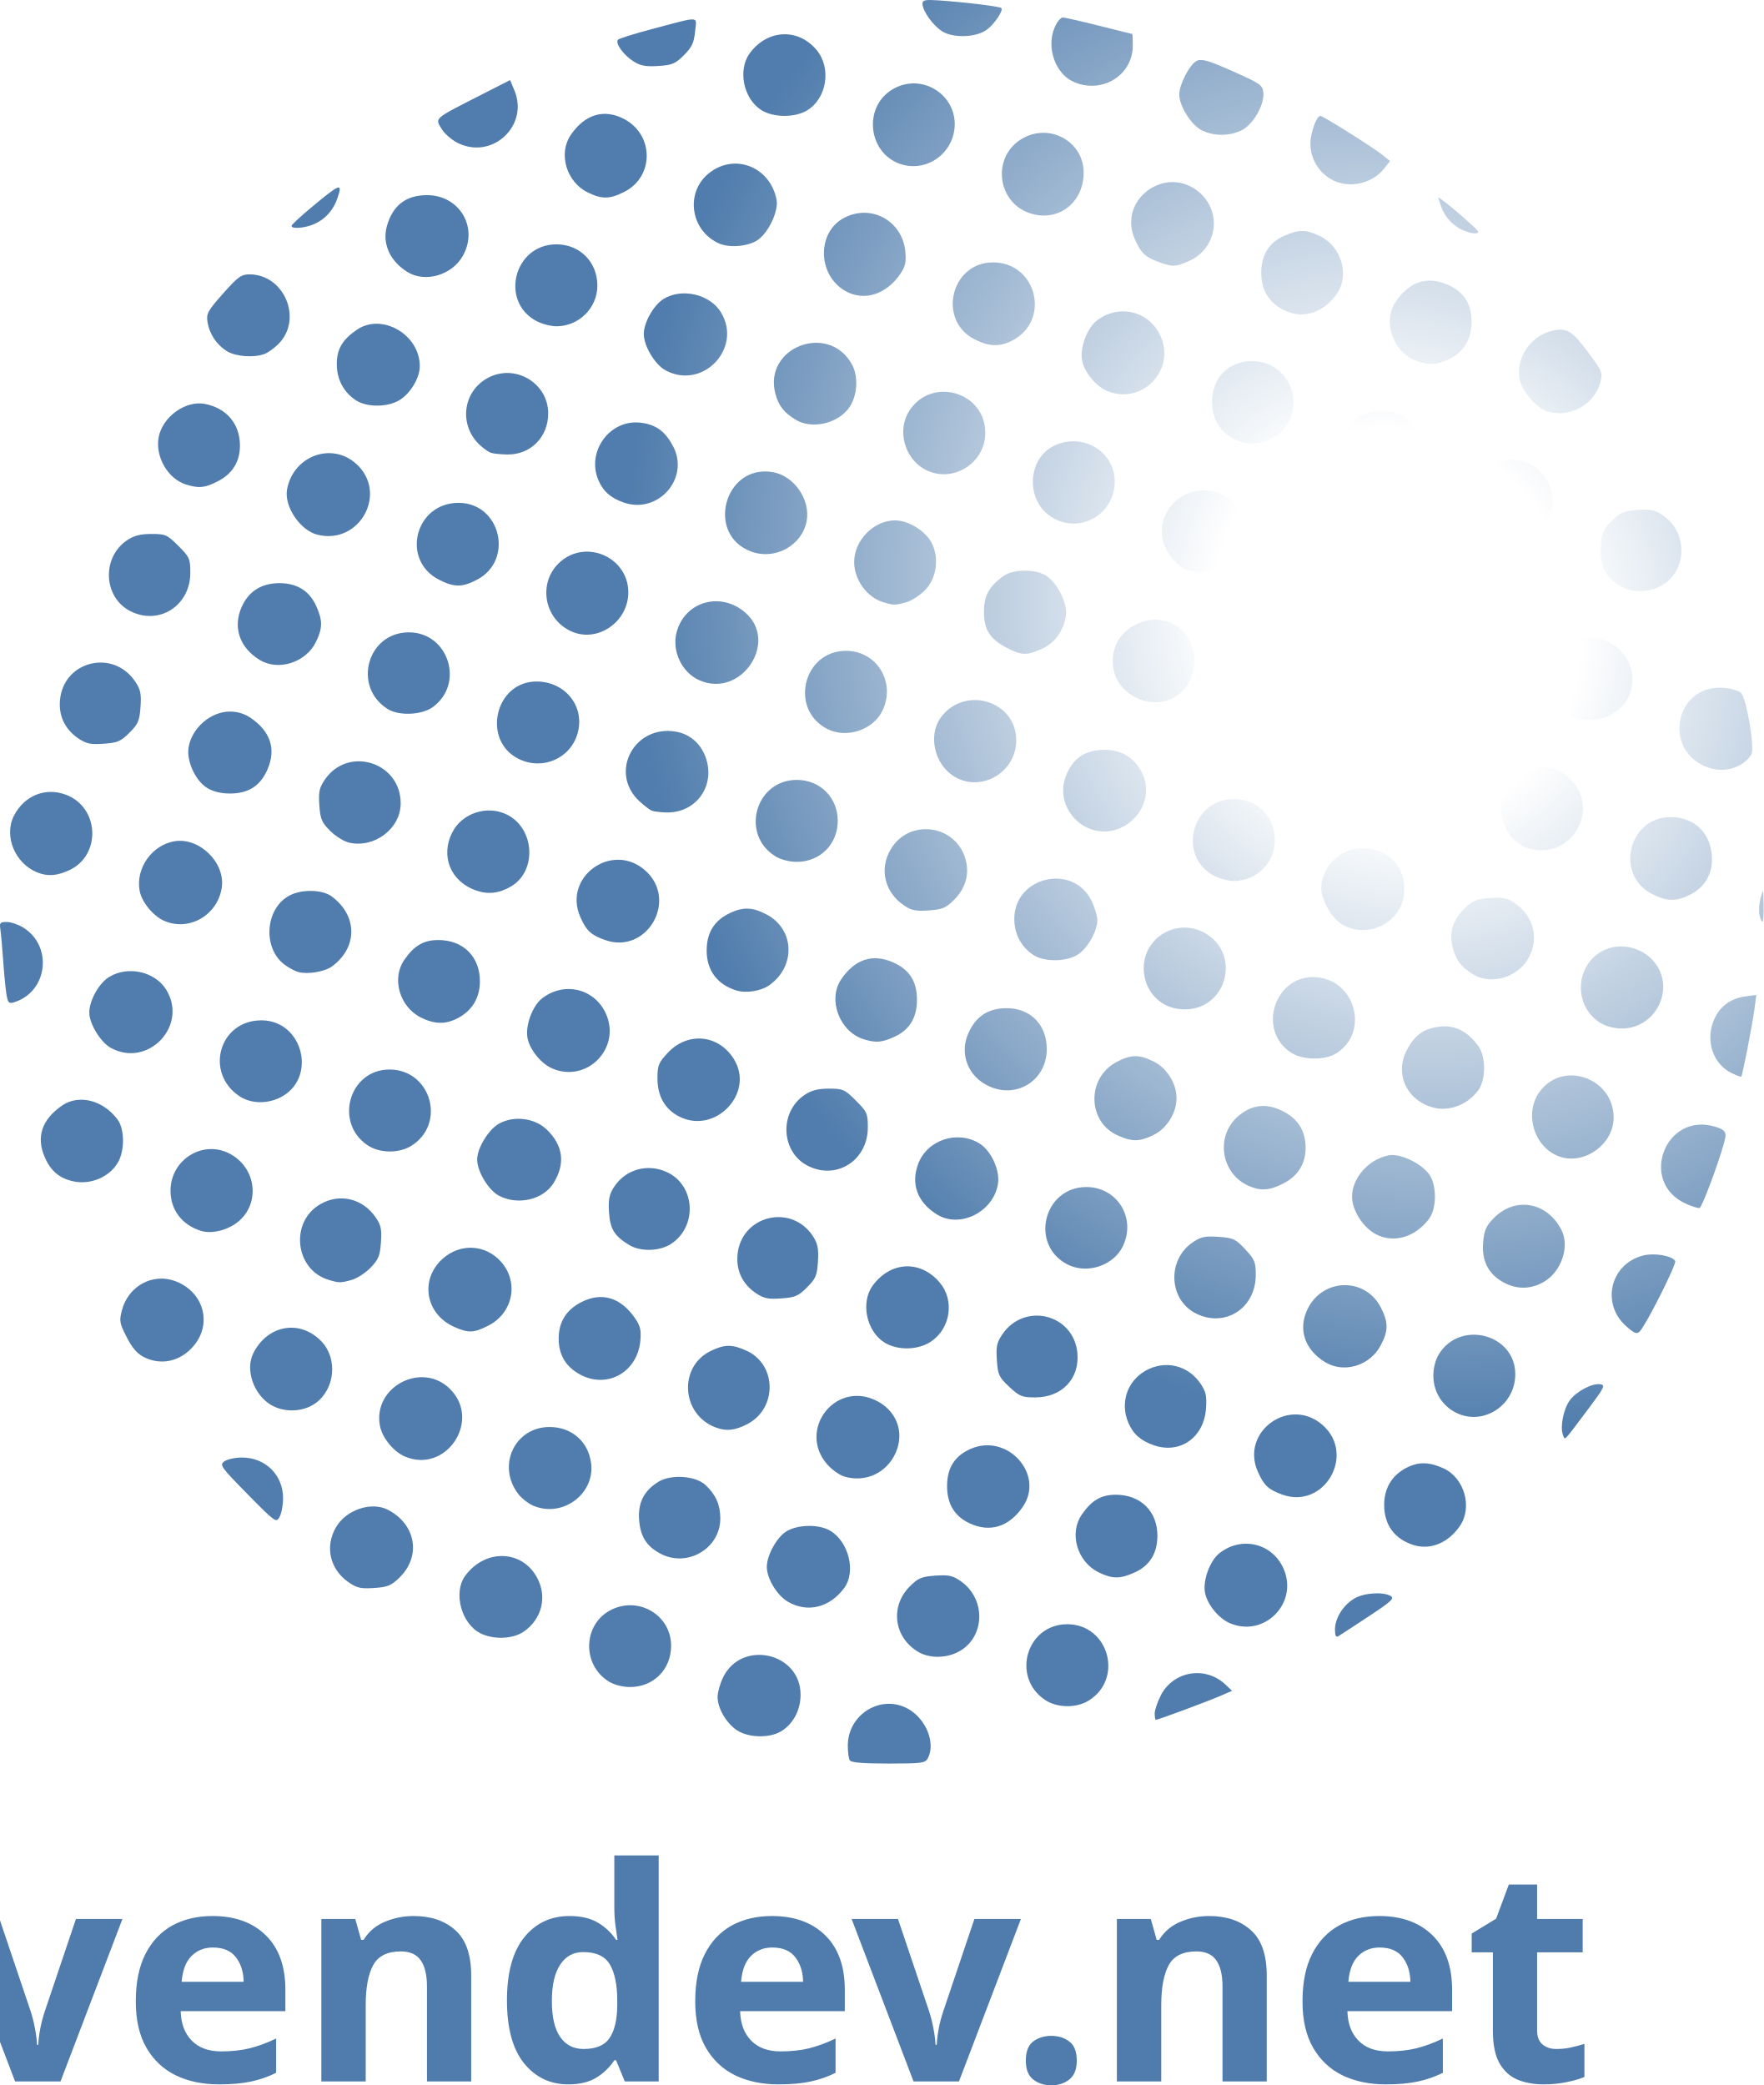
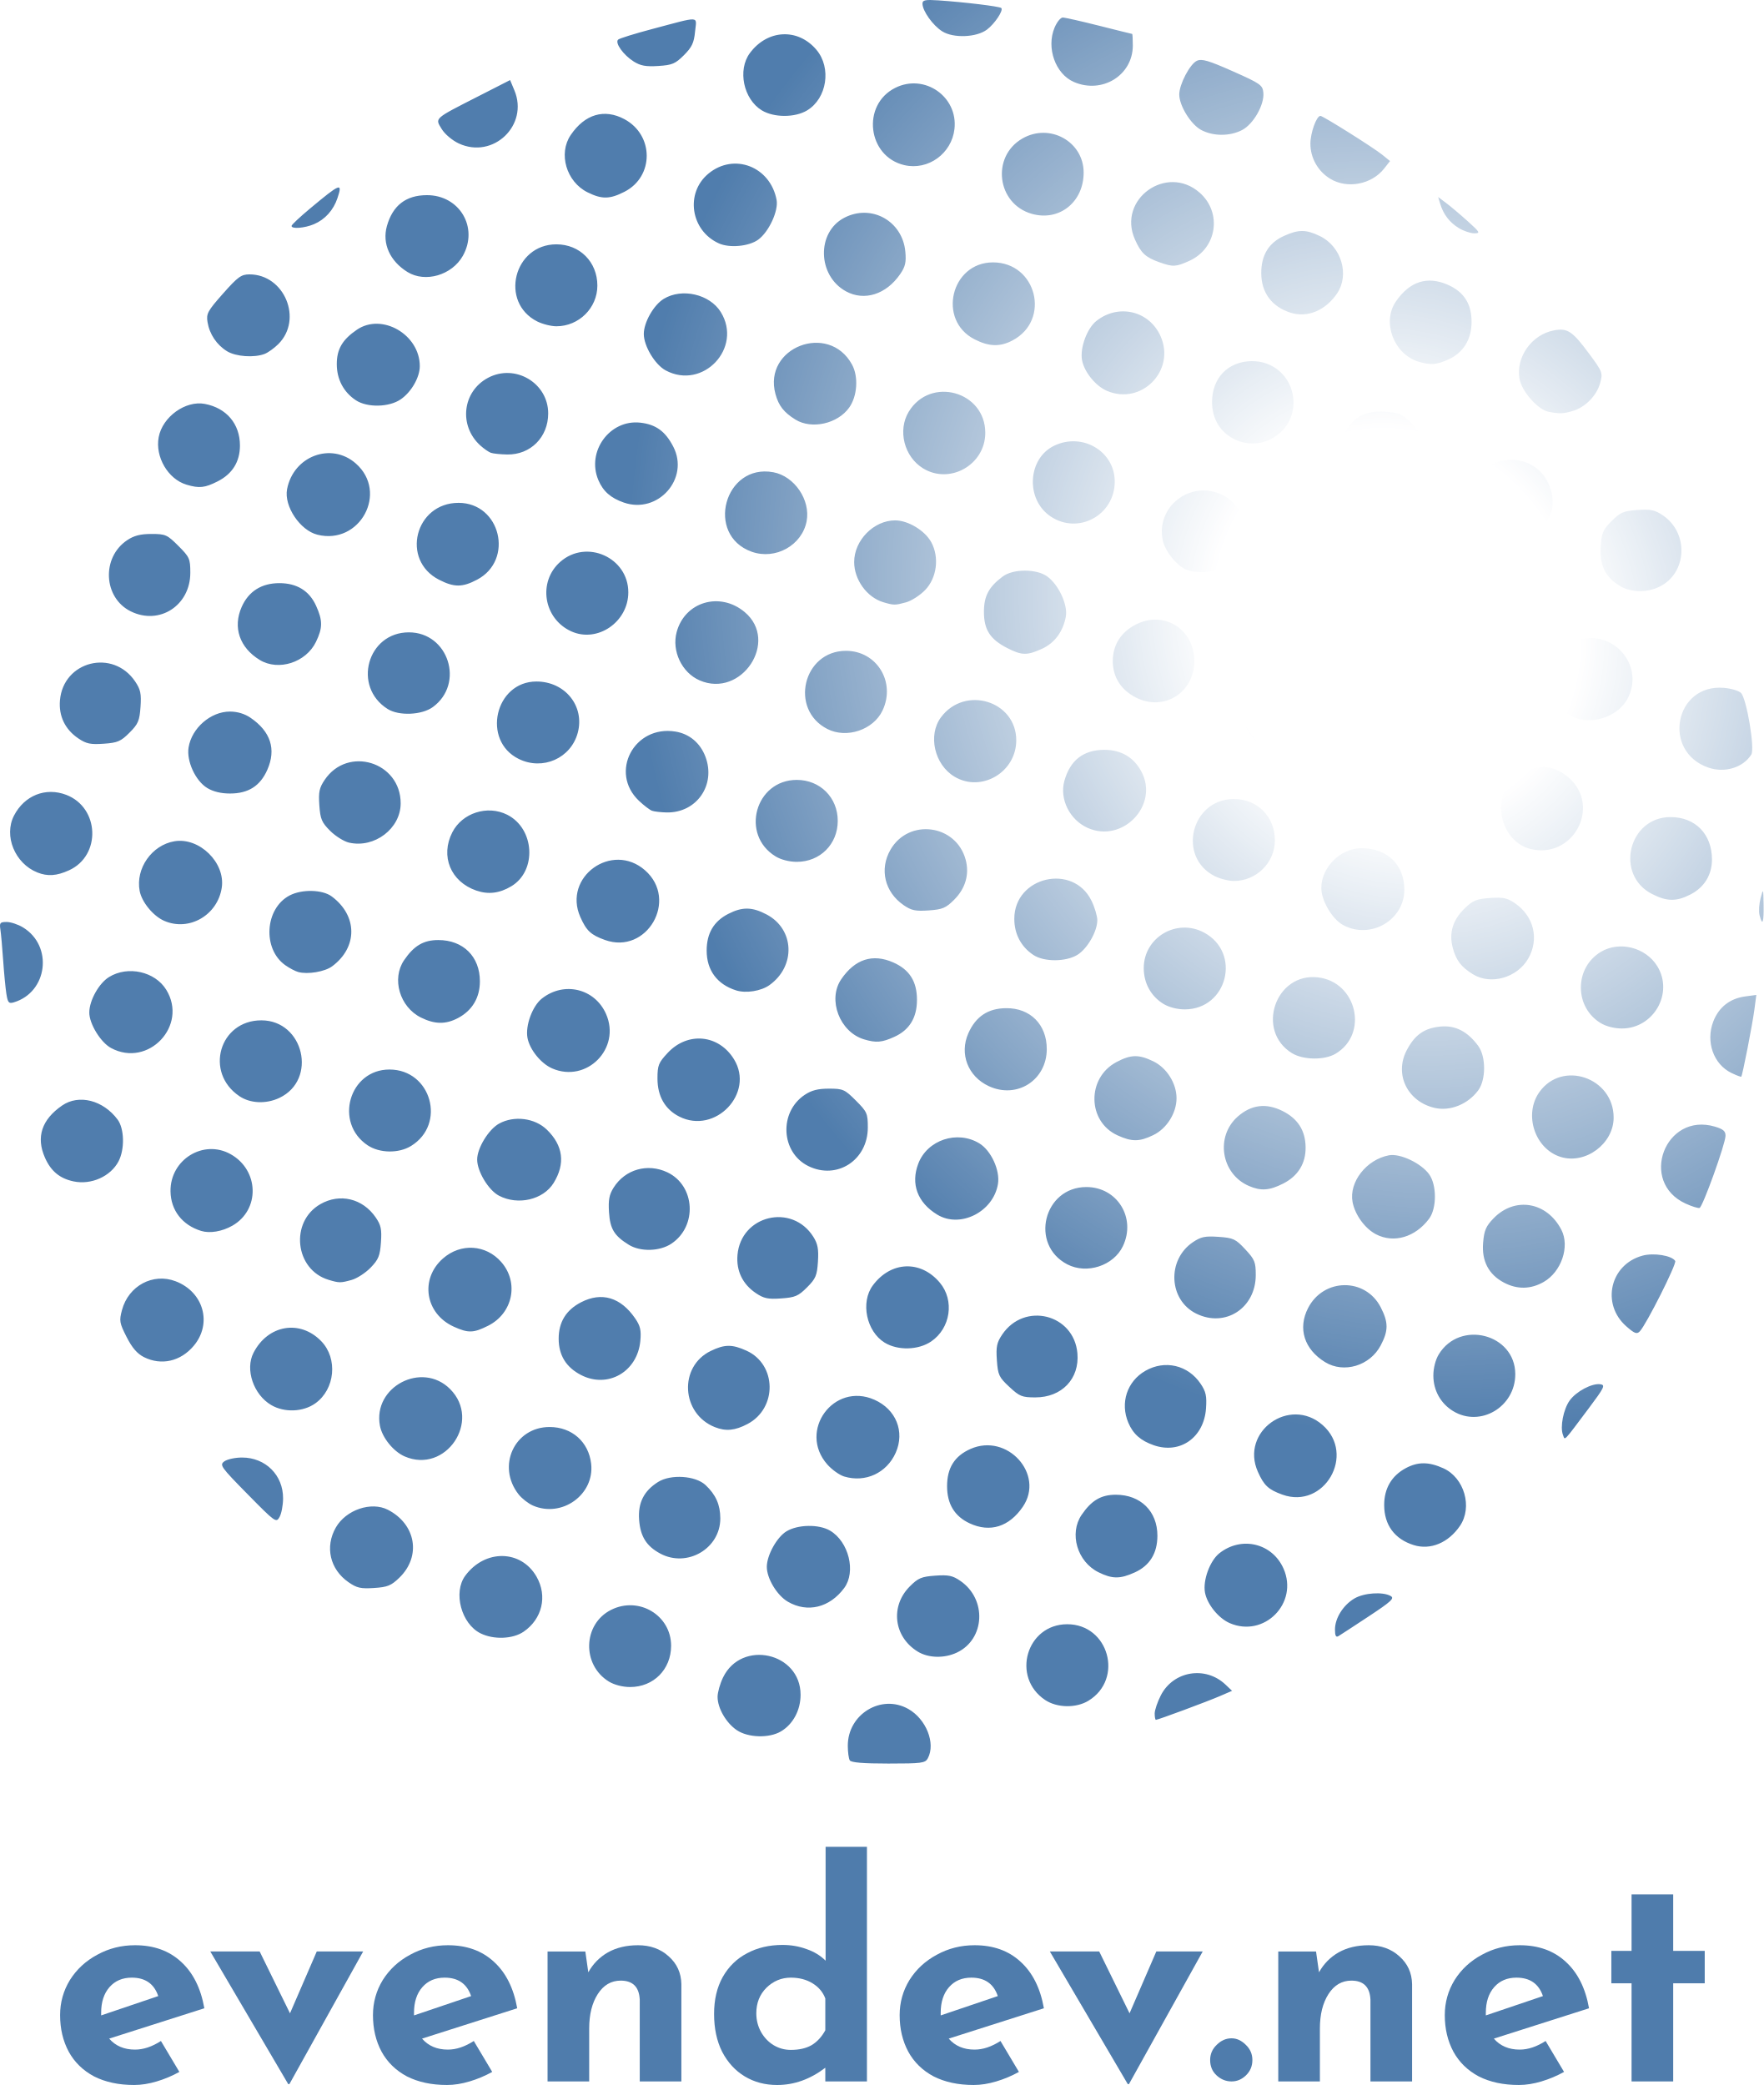
<svg xmlns="http://www.w3.org/2000/svg" xmlns:xlink="http://www.w3.org/1999/xlink" version="1.1" id="svg250" width="205.583" height="243.054" viewBox="0 0 205.583 243.054">
  <defs id="defs254">
    <linearGradient id="linearGradient1089">
      <stop style="stop-color:#000000;stop-opacity:1;" offset="0.239" id="stop1085" />
      <stop style="stop-color:#ffffff;stop-opacity:0.993;" offset="1" id="stop1087" />
    </linearGradient>
    <mask maskUnits="userSpaceOnUse" id="mask4132">
      <circle style="display:inline;fill:url(#radialGradient4136);fill-opacity:1;stroke-width:8.836;stroke-linecap:round;stroke-linejoin:round;stroke-miterlimit:6.6;stroke-opacity:0.465" id="circle4134" cx="103.291" cy="103.291" r="103.291" />
    </mask>
    <radialGradient xlink:href="#linearGradient1089" id="radialGradient4136" gradientUnits="userSpaceOnUse" gradientTransform="matrix(0.7703118,-0.3615649,0.3983565,0.848696,8.309986,70.12978)" cx="163.292" cy="73.291" fx="163.292" fy="73.291" r="103.291" />
  </defs>
  <g id="g256" transform="translate(-0.5,-0.5)">
    <path style="fill:#4f7cac;stroke-width:0.318;fill-opacity:1" d="m 99.556,205.709 c -0.127,-0.206 -0.231,-0.976 -0.231,-1.711 0,-3.676 3.904,-6.051 7.043,-4.286 2.093,1.177 3.219,4.012 2.287,5.755 -0.301,0.562 -0.704,0.616 -4.599,0.616 -2.925,0 -4.342,-0.118 -4.5,-0.374 z m -13.182,-3.528 c -1.242,-0.848 -2.229,-2.564 -2.229,-3.876 0,-0.517 0.287,-1.532 0.637,-2.256 2.155,-4.453 9.039,-2.92 9.039,2.012 0,1.805 -0.881,3.444 -2.299,4.279 -1.378,0.811 -3.837,0.735 -5.148,-0.159 z m 48.723,-1.923 c 0,-0.401 0.322,-1.358 0.717,-2.127 1.46,-2.847 5.199,-3.47 7.536,-1.255 l 0.768,0.728 -1.405,0.608 c -1.481,0.641 -7.227,2.774 -7.472,2.774 -0.079,0 -0.143,-0.328 -0.143,-0.729 z m -12.771,-1.587 c -3.978,-2.658 -2.175,-8.83 2.58,-8.83 4.842,0 6.613,6.392 2.471,8.918 -1.444,0.88 -3.66,0.842 -5.051,-0.088 z m -50.843,-2.142 c -3.186,-1.943 -3.045,-6.708 0.248,-8.363 3.235,-1.626 7.001,0.628 6.998,4.187 -0.002,2.752 -2.044,4.808 -4.776,4.808 -0.869,0 -1.841,-0.249 -2.471,-0.633 z m 36.005,-3.492 c -2.812,-1.715 -3.249,-5.291 -0.931,-7.61 0.972,-0.973 1.364,-1.137 2.967,-1.25 1.546,-0.108 2.024,-0.008 2.929,0.616 3.104,2.137 2.877,6.791 -0.408,8.35 -1.462,0.694 -3.318,0.651 -4.558,-0.106 z m -50.967,-2.131 c -2.252,-1.11 -3.226,-4.779 -1.785,-6.724 2.299,-3.104 6.495,-3.046 8.306,0.114 1.293,2.257 0.664,4.934 -1.507,6.417 -1.263,0.862 -3.483,0.948 -5.014,0.193 z m 99.593,-0.455 c 0,-1.315 0.958,-2.843 2.266,-3.613 1.116,-0.657 3.297,-0.808 4.219,-0.292 0.483,0.27 0.098,0.629 -2.561,2.384 -1.721,1.136 -3.308,2.172 -3.527,2.302 -0.284,0.168 -0.398,-0.054 -0.398,-0.781 z m -12.276,-0.743 c -1.309,-0.57 -2.62,-2.191 -2.876,-3.557 -0.267,-1.424 0.574,-3.718 1.684,-4.591 2.579,-2.029 6.16,-1.168 7.471,1.796 1.778,4.02 -2.26,8.104 -6.28,6.352 z M 92.343,187.218 c -1.273,-0.738 -2.471,-2.731 -2.458,-4.09 0.012,-1.343 1.174,-3.436 2.283,-4.112 1.334,-0.813 3.782,-0.855 5.087,-0.087 2.183,1.285 3.051,4.801 1.651,6.69 -1.698,2.293 -4.281,2.923 -6.563,1.6 z m -51.222,-2.277 c -2.162,-1.501 -2.767,-4.121 -1.473,-6.378 1.181,-2.06 4.125,-3.062 6.066,-2.065 3.279,1.685 3.913,5.423 1.342,7.915 -0.957,0.928 -1.38,1.1 -2.952,1.204 -1.556,0.103 -2.009,1.1e-4 -2.983,-0.677 z m 87.424,-1.161 c -2.476,-1.226 -3.443,-4.515 -1.966,-6.686 1.149,-1.688 2.27,-2.349 3.986,-2.349 2.892,0 4.852,1.931 4.85,4.779 -0.002,2.04 -0.89,3.483 -2.633,4.274 -1.723,0.783 -2.629,0.779 -4.237,-0.018 z M 77.463,181.603 c -1.611,-0.864 -2.32,-1.998 -2.464,-3.936 -0.146,-1.977 0.553,-3.369 2.217,-4.413 1.472,-0.924 4.349,-0.737 5.522,0.359 1.203,1.124 1.726,2.305 1.726,3.899 0,3.51 -3.87,5.771 -7.001,4.092 z m 87.829,-0.987 c -2.227,-0.698 -3.44,-2.343 -3.443,-4.667 -0.003,-1.941 0.873,-3.429 2.541,-4.315 1.405,-0.747 2.673,-0.738 4.365,0.03 2.435,1.106 3.418,4.522 1.929,6.709 -1.348,1.98 -3.445,2.853 -5.392,2.242 z m -51.764,-2.536 c -1.756,-0.819 -2.631,-2.259 -2.631,-4.329 0,-2.134 0.874,-3.523 2.734,-4.346 4.281,-1.894 8.673,2.958 6.1,6.738 -1.596,2.346 -3.83,3.044 -6.203,1.936 z m -84.166,-3.397 c -3.137,-3.188 -3.29,-3.405 -2.712,-3.828 0.337,-0.247 1.266,-0.448 2.065,-0.447 2.744,0.002 4.802,2.058 4.783,4.777 -0.006,0.788 -0.19,1.758 -0.411,2.155 -0.39,0.702 -0.493,0.629 -3.725,-2.657 z m 33.26,1.323 c -0.54,-0.235 -1.292,-0.822 -1.671,-1.303 -2.585,-3.287 -0.484,-7.853 3.614,-7.853 2.598,0 4.556,1.732 4.844,4.286 0.405,3.598 -3.415,6.339 -6.787,4.871 z m 87.359,-1.273 c -1.633,-0.588 -2.148,-1.069 -2.86,-2.675 -2.068,-4.665 3.698,-8.822 7.547,-5.442 3.915,3.439 0.198,9.876 -4.688,8.117 z m -51.076,-2.112 c -0.551,-0.167 -1.44,-0.803 -1.975,-1.412 -3.429,-3.907 0.749,-9.638 5.495,-7.538 2.523,1.116 3.573,3.721 2.488,6.174 -1.048,2.37 -3.544,3.523 -6.008,2.775 z m -51.239,-2.344 c -1.315,-0.573 -2.62,-2.193 -2.879,-3.574 -0.852,-4.543 4.903,-7.556 8.178,-4.28 3.699,3.7 -0.511,9.94 -5.299,7.854 z m 87.33,-1.3 c -1.528,-0.529 -2.414,-1.312 -2.969,-2.621 -0.979,-2.314 -0.154,-4.829 1.988,-6.057 2.273,-1.303 4.969,-0.672 6.437,1.508 0.619,0.919 0.729,1.425 0.628,2.881 -0.237,3.387 -3.021,5.35 -6.084,4.289 z m 47.692,-1.213 c -0.351,-0.906 0.051,-2.975 0.775,-3.992 0.761,-1.069 2.617,-2.053 3.595,-1.906 0.594,0.089 0.447,0.393 -1.365,2.807 -3.049,4.063 -2.748,3.753 -3.004,3.091 z m -98.862,-0.9 c -3.932,-1.568 -4.228,-7.064 -0.478,-8.88 1.622,-0.786 2.494,-0.792 4.17,-0.031 3.533,1.605 3.608,6.701 0.125,8.543 -1.463,0.774 -2.538,0.877 -3.817,0.367 z m 86.058,-1.87 c -1.451,-0.885 -2.303,-2.418 -2.303,-4.143 0,-0.87 0.249,-1.842 0.633,-2.471 2.47,-4.053 8.914,-2.382 8.917,2.312 0.002,3.815 -4.075,6.236 -7.246,4.302 z M 32.112,164.289 c -2.065,-1.215 -3.06,-4.148 -2.064,-6.086 1.68,-3.271 5.421,-3.914 7.899,-1.357 1.958,2.021 1.616,5.603 -0.693,7.248 -1.424,1.014 -3.609,1.097 -5.141,0.195 z m 86.039,-2.119 c -1.205,-1.125 -1.329,-1.389 -1.449,-3.106 -0.11,-1.577 -0.012,-2.054 0.62,-2.991 2.587,-3.84 8.375,-2.394 8.768,2.191 0.254,2.968 -1.815,5.135 -4.904,5.135 -1.553,0 -1.843,-0.118 -3.034,-1.229 z m -49.921,-1.381 c -1.742,-0.898 -2.608,-2.305 -2.608,-4.239 0,-1.933 0.866,-3.34 2.608,-4.24 2.403,-1.242 4.622,-0.581 6.31,1.881 0.601,0.876 0.717,1.382 0.602,2.622 -0.335,3.6 -3.788,5.586 -6.912,3.976 z m 86.742,-1.496 c -2.443,-1.49 -3.216,-3.936 -1.994,-6.31 1.812,-3.52 6.684,-3.568 8.471,-0.084 0.904,1.763 0.902,2.722 -0.008,4.444 -1.253,2.37 -4.283,3.283 -6.469,1.95 z M 17.276,158.701 c -0.783,-0.393 -1.376,-1.082 -2.016,-2.34 -0.835,-1.643 -0.877,-1.89 -0.537,-3.156 0.76,-2.823 3.614,-4.351 6.248,-3.345 3.263,1.246 4.297,4.926 2.113,7.522 -1.536,1.826 -3.783,2.336 -5.809,1.319 z m 86.353,-1.681 c -2.135,-1.302 -2.845,-4.707 -1.39,-6.672 2.099,-2.837 5.577,-2.983 7.81,-0.328 1.739,2.067 1.261,5.317 -1.008,6.859 -1.492,1.014 -3.877,1.077 -5.411,0.141 z m 86.447,-1.904 c -2.963,-2.602 -1.901,-7.222 1.894,-8.244 1.314,-0.354 3.413,-0.011 3.804,0.621 0.199,0.322 -3.386,7.447 -4.131,8.21 -0.344,0.353 -0.61,0.253 -1.567,-0.587 z m -136.686,0.036 c -3.336,-1.516 -3.973,-5.561 -1.252,-7.951 2.061,-1.81 4.994,-1.633 6.788,0.411 2.096,2.388 1.363,5.975 -1.518,7.428 -1.714,0.864 -2.325,0.881 -4.018,0.113 z m 86.554,-1.518 c -3.225,-1.59 -3.443,-6.272 -0.388,-8.331 0.937,-0.631 1.414,-0.73 2.991,-0.62 1.716,0.12 1.981,0.244 3.105,1.449 1.106,1.186 1.229,1.487 1.228,3.002 -0.003,3.859 -3.557,6.165 -6.935,4.499 z m -51.34,-2.395 c -1.542,-1.04 -2.296,-2.604 -2.138,-4.441 0.398,-4.644 6.363,-6.07 8.846,-2.114 0.512,0.816 0.626,1.433 0.533,2.886 -0.104,1.624 -0.259,1.988 -1.275,3.005 -1.012,1.012 -1.387,1.173 -3.004,1.286 -1.545,0.108 -2.029,0.007 -2.962,-0.622 z m 87.207,-1.222 c -1.783,-0.942 -2.607,-2.516 -2.43,-4.642 0.12,-1.445 0.329,-1.933 1.221,-2.854 2.485,-2.565 6.224,-1.927 7.907,1.349 0.997,1.942 -0.005,4.887 -2.064,6.068 -1.514,0.868 -3.089,0.895 -4.633,0.079 z m -137.006,-0.324 c -3.939,-1.18 -4.547,-6.766 -0.96,-8.823 2.269,-1.301 4.926,-0.666 6.444,1.54 0.622,0.904 0.724,1.385 0.616,2.918 -0.11,1.566 -0.287,1.999 -1.208,2.95 -0.594,0.613 -1.588,1.256 -2.209,1.428 -1.297,0.36 -1.441,0.36 -2.683,-0.012 z m 86.109,-1.803 c -4.42,-2.294 -2.763,-9.014 2.223,-9.014 3.595,0 5.82,3.595 4.26,6.884 -1.086,2.29 -4.202,3.313 -6.483,2.13 z m -51.118,-2.283 c -1.698,-1.049 -2.182,-1.846 -2.307,-3.799 -0.091,-1.423 0.025,-2.046 0.535,-2.858 1.34,-2.136 3.962,-2.884 6.268,-1.789 3.252,1.543 3.521,6.279 0.472,8.316 -1.36,0.909 -3.612,0.968 -4.968,0.13 z m 87.103,-1.222 c -1.29,-0.669 -2.455,-2.272 -2.735,-3.763 -0.435,-2.32 1.611,-4.949 4.239,-5.446 1.293,-0.244 3.739,0.909 4.683,2.208 0.905,1.246 0.904,3.974 -0.003,5.189 -1.609,2.156 -4.109,2.889 -6.184,1.812 z M 23.948,143.992 c -2.202,-0.678 -3.538,-2.403 -3.572,-4.61 -0.056,-3.707 3.844,-6.115 7.016,-4.331 3.324,1.868 3.432,6.484 0.195,8.33 -1.196,0.682 -2.627,0.923 -3.639,0.611 z m 85.804,-1.899 c -2.308,-1.408 -3.114,-3.58 -2.209,-5.95 1.056,-2.766 4.548,-3.923 7.116,-2.357 1.372,0.837 2.428,3.137 2.171,4.725 -0.528,3.256 -4.399,5.215 -7.077,3.581 z m 87.259,-1.276 c -5.526,-2.509 -2.416,-10.723 3.4,-8.98 0.968,0.29 1.239,0.528 1.226,1.076 -0.023,0.977 -2.656,8.286 -3.026,8.4 -0.166,0.051 -0.886,-0.172 -1.6,-0.497 z M 58.664,139.885 c -1.223,-0.64 -2.543,-2.828 -2.543,-4.214 0,-1.331 1.332,-3.514 2.556,-4.189 1.749,-0.965 4.161,-0.659 5.569,0.707 1.909,1.851 2.176,3.966 0.786,6.216 -1.208,1.955 -4.153,2.64 -6.368,1.48 z m 87.404,-1.141 c -3.238,-1.411 -3.927,-5.766 -1.28,-8.09 1.569,-1.378 3.301,-1.594 5.2,-0.649 1.79,0.891 2.673,2.268 2.702,4.214 0.029,1.9 -0.878,3.373 -2.621,4.257 -1.602,0.812 -2.6,0.879 -4.001,0.269 z M 9.078,138.219 c -1.616,-0.342 -2.642,-1.192 -3.336,-2.761 -1.06,-2.396 -0.384,-4.449 2.004,-6.089 1.951,-1.339 4.772,-0.624 6.461,1.639 0.792,1.061 0.846,3.466 0.11,4.872 -0.922,1.761 -3.19,2.774 -5.239,2.339 z m 85.645,-1.787 c -3.207,-1.581 -3.445,-6.282 -0.42,-8.303 0.796,-0.532 1.543,-0.723 2.828,-0.723 1.637,0 1.833,0.087 3.137,1.391 1.304,1.305 1.391,1.501 1.391,3.138 0,3.81 -3.598,6.142 -6.936,4.497 z m 87.702,-1.064 c -3.017,-0.936 -4.338,-4.959 -2.483,-7.564 2.665,-3.744 8.655,-1.686 8.655,2.974 0,3.046 -3.282,5.487 -6.172,4.59 z M 43.351,134.009 c -3.935,-2.63 -2.145,-8.835 2.548,-8.832 4.874,0.004 6.664,6.382 2.503,8.919 -1.444,0.88 -3.66,0.842 -5.051,-0.088 z m 87.417,-1.158 c -3.533,-1.605 -3.608,-6.701 -0.125,-8.543 1.684,-0.891 2.598,-0.909 4.295,-0.087 1.566,0.758 2.707,2.57 2.707,4.3 0,1.73 -1.141,3.542 -2.707,4.3 -1.622,0.786 -2.494,0.792 -4.17,0.031 z m -51.075,-2.181 c -1.668,-0.838 -2.554,-2.378 -2.554,-4.439 0,-1.545 0.12,-1.846 1.194,-2.996 2.34,-2.505 5.962,-2.148 7.736,0.763 2.41,3.953 -2.197,8.772 -6.377,6.671 z m 88.038,-1.02 c -3.164,-0.733 -4.712,-3.896 -3.271,-6.685 0.945,-1.831 2.067,-2.622 3.971,-2.799 1.714,-0.16 3.13,0.568 4.373,2.246 0.926,1.25 0.924,3.964 -0.004,5.209 -1.204,1.616 -3.274,2.445 -5.069,2.029 z M 28.401,128.281 c -4.093,-2.759 -2.331,-8.838 2.563,-8.838 4.952,0 6.566,6.923 2.108,9.039 -1.553,0.737 -3.397,0.658 -4.671,-0.201 z m 87.357,-1.167 c -2.426,-1.128 -3.445,-3.758 -2.385,-6.155 0.868,-1.964 2.295,-2.914 4.404,-2.934 2.817,-0.027 4.742,1.907 4.742,4.762 0,3.63 -3.476,5.855 -6.76,4.327 z m 86.564,-1.539 c -2.081,-1.008 -3.011,-3.637 -2.115,-5.983 0.64,-1.675 1.935,-2.696 3.727,-2.936 l 1.295,-0.174 -0.228,1.719 c -0.239,1.8 -1.387,7.668 -1.528,7.809 -0.045,0.045 -0.563,-0.151 -1.151,-0.436 z M 64.863,125.047 c -1.309,-0.57 -2.619,-2.191 -2.876,-3.557 -0.267,-1.424 0.574,-3.718 1.684,-4.591 2.579,-2.029 6.16,-1.168 7.471,1.796 1.778,4.02 -2.26,8.104 -6.28,6.352 z m 86.254,-1.768 c -4.268,-2.603 -1.964,-9.406 2.996,-8.847 4.556,0.514 5.962,6.612 2.055,8.912 -1.287,0.758 -3.753,0.726 -5.051,-0.066 z m -137.665,-0.605 c -1.22,-0.654 -2.555,-2.837 -2.544,-4.157 0.012,-1.405 1.121,-3.391 2.302,-4.121 2.186,-1.351 5.351,-0.651 6.664,1.475 2.584,4.182 -2.086,9.13 -6.422,6.803 z m 87.768,-1.013 c -2.839,-0.85 -4.278,-4.63 -2.665,-7 1.605,-2.359 3.674,-3.028 6.077,-1.964 1.885,0.834 2.757,2.212 2.757,4.356 0,2.08 -0.876,3.514 -2.631,4.312 -1.461,0.663 -2.126,0.719 -3.538,0.296 z m 85.861,-1.899 c -1.451,-0.885 -2.303,-2.418 -2.303,-4.143 0,-1.725 0.852,-3.257 2.303,-4.143 2.173,-1.325 5.262,-0.545 6.613,1.671 1.913,3.138 -0.436,7.247 -4.142,7.247 -0.869,0 -1.841,-0.249 -2.471,-0.633 z M 49.569,119.118 c -2.476,-1.226 -3.443,-4.515 -1.966,-6.686 1.149,-1.688 2.27,-2.349 3.986,-2.349 2.906,0 4.851,1.929 4.851,4.811 0,1.901 -0.89,3.399 -2.543,4.277 -1.433,0.762 -2.714,0.746 -4.328,-0.053 z m 86.56,-1.585 c -1.462,-0.892 -2.303,-2.416 -2.305,-4.175 -0.003,-3.576 3.827,-5.847 7.01,-4.156 4.402,2.34 2.751,8.964 -2.234,8.964 -0.869,0 -1.841,-0.249 -2.471,-0.633 z M 1.242,116.345 c -0.104,-0.661 -0.273,-2.421 -0.375,-3.91 -0.102,-1.489 -0.247,-3.102 -0.322,-3.583 -0.121,-0.775 -0.036,-0.876 0.731,-0.875 0.477,6.4e-4 1.335,0.286 1.906,0.634 3.542,2.16 2.877,7.561 -1.075,8.736 -0.585,0.174 -0.7,0.04 -0.864,-1.002 z M 86.316,115.955 c -2.214,-0.694 -3.441,-2.345 -3.442,-4.635 -0.001,-2.014 0.827,-3.424 2.519,-4.287 1.646,-0.84 2.786,-0.821 4.479,0.075 3.246,1.717 3.414,6.014 0.322,8.228 -0.975,0.698 -2.733,0.979 -3.879,0.619 z m 85.88,-1.883 c -1.374,-0.849 -1.964,-1.622 -2.352,-3.08 -0.462,-1.736 -0.004,-3.25 1.39,-4.602 0.951,-0.922 1.383,-1.099 2.949,-1.209 1.532,-0.107 2.013,-0.006 2.917,0.616 2.206,1.518 2.841,4.176 1.54,6.445 -1.283,2.239 -4.365,3.114 -6.443,1.829 z M 35.263,113.81 c -0.35,-0.096 -1.033,-0.456 -1.517,-0.8 -2.673,-1.897 -2.375,-6.611 0.513,-8.124 1.428,-0.748 3.82,-0.694 4.906,0.111 3.027,2.243 3.05,5.927 0.051,8.149 -0.855,0.633 -2.847,0.968 -3.953,0.664 z m 85.697,-1.987 c -1.433,-0.945 -2.226,-2.446 -2.226,-4.214 0,-4.926 6.862,-6.52 9.006,-2.091 0.369,0.762 0.67,1.776 0.67,2.253 0,1.303 -1.168,3.336 -2.322,4.039 -1.357,0.828 -3.884,0.835 -5.128,0.014 z m -49.954,-1.751 c -1.633,-0.588 -2.148,-1.069 -2.86,-2.675 -2.068,-4.665 3.698,-8.822 7.547,-5.442 3.928,3.45 0.214,9.882 -4.688,8.117 z m 86.067,-1.732 c -1.274,-0.683 -2.551,-2.847 -2.551,-4.322 0,-2.427 2.242,-4.643 4.696,-4.643 2.992,0 4.98,1.931 4.98,4.836 0,3.556 -3.939,5.838 -7.125,4.129 z M 19.643,107.846 c -1.287,-0.561 -2.618,-2.184 -2.864,-3.492 -0.491,-2.617 1.416,-5.339 4.051,-5.785 2.912,-0.492 5.962,2.5 5.519,5.414 -0.488,3.211 -3.81,5.125 -6.706,3.863 z m 185.964,-0.661 c -0.109,-0.435 -0.055,-1.331 0.12,-1.991 0.31,-1.169 0.32,-1.148 0.351,0.79 0.035,2.089 -0.138,2.529 -0.472,1.2 z m -99.775,-1.172 c -2.206,-1.518 -2.84,-4.176 -1.54,-6.445 2.125,-3.707 7.654,-2.985 8.771,1.146 0.457,1.69 -0.017,3.348 -1.335,4.666 -0.972,0.973 -1.364,1.137 -2.967,1.25 -1.546,0.108 -2.024,0.008 -2.93,-0.616 z m 87.234,-1.302 c -4.358,-2.235 -2.737,-8.962 2.159,-8.962 2.892,0 4.836,1.99 4.834,4.949 -0.002,1.794 -0.904,3.255 -2.521,4.08 -1.64,0.837 -2.742,0.821 -4.472,-0.067 z M 56.021,104.316 c -2.991,-1.036 -4.216,-4.007 -2.798,-6.788 1.155,-2.265 4.097,-3.21 6.396,-2.055 3.208,1.612 3.494,6.535 0.484,8.341 -1.37,0.822 -2.687,0.984 -4.081,0.501 z m 86.089,-1.676 c -4.43,-2.226 -2.757,-8.996 2.223,-8.996 2.732,0 4.773,2.056 4.776,4.808 0.002,2.606 -2.15,4.744 -4.776,4.744 -0.613,0 -1.613,-0.251 -2.223,-0.557 z M 4.851,102.203 c -2.614,-1.042 -3.937,-4.27 -2.718,-6.628 1.216,-2.352 3.688,-3.335 6.084,-2.419 3.892,1.487 4.1,7.085 0.326,8.799 -1.444,0.656 -2.494,0.727 -3.692,0.249 z m 86.058,-1.87 c -4.142,-2.526 -2.371,-8.918 2.471,-8.918 2.717,0 4.774,2.058 4.774,4.776 0,2.718 -2.057,4.776 -4.774,4.776 -0.869,0 -1.841,-0.249 -2.471,-0.633 z m 87.975,-0.872 c -1.967,-0.493 -3.397,-2.489 -3.397,-4.744 0,-1.937 0.874,-3.312 2.677,-4.21 1.899,-0.946 3.631,-0.729 5.2,0.649 3.828,3.362 0.489,9.55 -4.48,8.305 z M 41.191,98.729 c -0.593,-0.136 -1.586,-0.755 -2.208,-1.377 -0.983,-0.983 -1.147,-1.37 -1.259,-2.978 -0.108,-1.546 -0.007,-2.03 0.622,-2.963 2.693,-3.997 8.859,-2.093 8.859,2.735 0,2.938 -3.048,5.26 -6.014,4.582 z m 86.104,-1.715 c -2.114,-0.94 -3.317,-3.375 -2.719,-5.502 0.675,-2.402 2.224,-3.599 4.663,-3.602 1.941,-0.003 3.428,0.873 4.314,2.541 2.075,3.906 -2.185,8.373 -6.257,6.563 z M 76.502,95.011 c -0.263,-0.095 -0.946,-0.616 -1.519,-1.158 -3.493,-3.304 -0.573,-8.856 4.246,-8.073 1.622,0.263 2.885,1.316 3.495,2.915 1.26,3.3 -1.02,6.586 -4.52,6.514 -0.674,-0.014 -1.441,-0.103 -1.703,-0.198 z M 163.264,93.53 c -3.246,-1.472 -3.927,-5.783 -1.28,-8.108 2.869,-2.52 7.279,-0.863 8.011,3.011 0.253,1.338 -0.776,3.63 -2.031,4.524 -1.241,0.884 -3.427,1.15 -4.701,0.573 z M 24.653,92.358 c -1.372,-0.837 -2.428,-3.137 -2.171,-4.725 0.368,-2.267 2.576,-4.184 4.82,-4.184 0.864,0 1.712,0.254 2.392,0.717 2.359,1.606 3.027,3.675 1.964,6.079 -0.834,1.885 -2.212,2.758 -4.355,2.758 -1.038,0 -1.96,-0.224 -2.649,-0.644 z m 87.115,-1.317 c -2.347,-1.397 -3.133,-4.843 -1.58,-6.927 2.788,-3.741 8.774,-1.911 8.774,2.683 0,3.722 -4.054,6.114 -7.194,4.244 z m 87.874,-1.058 c -5.442,-1.885 -3.918,-9.775 1.796,-9.299 0.845,0.07 1.746,0.338 2.003,0.594 0.66,0.66 1.637,6.497 1.203,7.185 -0.961,1.524 -3.107,2.176 -5.002,1.519 z M 60.968,88.971 c -4.342,-2.141 -2.768,-9.026 2.063,-9.026 3.343,0 5.655,2.877 4.813,5.988 -0.803,2.967 -4.082,4.416 -6.876,3.038 z m 87.002,-1.388 c -1.8,-0.891 -2.807,-2.725 -2.612,-4.754 0.179,-1.862 0.965,-2.997 2.658,-3.836 1.663,-0.824 2.544,-0.809 4.267,0.075 3.433,1.761 3.437,6.619 0.007,8.433 -1.687,0.892 -2.645,0.91 -4.319,0.081 z M 9.628,86.576 C 8.085,85.537 7.332,83.972 7.489,82.136 7.882,77.551 13.67,76.105 16.257,79.945 c 0.628,0.933 0.73,1.417 0.622,2.963 -0.113,1.617 -0.274,1.992 -1.286,3.005 -1.012,1.012 -1.387,1.173 -3.004,1.286 -1.545,0.108 -2.029,0.007 -2.962,-0.622 z M 96.94,85.479 c -4.458,-2.274 -2.828,-9.111 2.173,-9.111 3.596,0 5.83,3.65 4.26,6.96 -1.072,2.26 -4.181,3.3 -6.433,2.152 z m 86.448,-1.679 c -3.057,-2.016 -2.809,-6.761 0.439,-8.393 4.118,-2.069 8.511,2.325 6.442,6.443 -1.194,2.378 -4.718,3.376 -6.881,1.95 z M 45.689,83.151 c -4.131,-2.595 -2.378,-8.937 2.471,-8.937 4.611,0 6.531,5.972 2.8,8.707 -1.284,0.941 -3.952,1.058 -5.271,0.23 z m 87.186,-1.356 c -1.721,-0.887 -2.661,-2.384 -2.661,-4.239 0,-1.853 0.94,-3.351 2.661,-4.24 3.287,-1.698 6.839,0.504 6.839,4.24 0,3.712 -3.569,5.924 -6.839,4.239 z M 82.048,79.811 c -2.07,-0.901 -3.266,-3.422 -2.672,-5.629 0.955,-3.546 5.058,-4.747 7.938,-2.324 4.037,3.398 -0.386,10.078 -5.266,7.953 z m 86.226,-1.787 c -1.372,-0.837 -2.428,-3.137 -2.171,-4.725 0.509,-3.14 4.162,-5.117 6.867,-3.717 4.616,2.388 3.078,9.092 -2.085,9.088 -0.998,-6.37e-4 -1.933,-0.232 -2.611,-0.646 z M 30.776,77.432 c -2.35,-1.433 -3.157,-3.799 -2.107,-6.174 0.809,-1.828 2.317,-2.78 4.401,-2.779 2.039,0.002 3.482,0.891 4.273,2.633 0.781,1.72 0.778,2.582 -0.012,4.214 -1.163,2.403 -4.376,3.435 -6.556,2.105 z m 87.131,-1.388 c -1.995,-1.02 -2.713,-2.137 -2.713,-4.221 0,-1.842 0.566,-2.907 2.193,-4.121 1.215,-0.907 3.942,-0.909 5.188,-0.003 1.335,0.971 2.421,3.326 2.164,4.695 -0.327,1.745 -1.317,3.075 -2.785,3.741 -1.743,0.791 -2.347,0.778 -4.047,-0.091 z M 67.092,74.099 c -3.246,-1.472 -3.927,-5.783 -1.28,-8.108 3.06,-2.687 7.933,-0.497 7.928,3.562 -0.004,3.462 -3.607,5.925 -6.649,4.545 z m 86.233,-1.797 c -2.128,-1.298 -2.885,-3.941 -1.789,-6.251 2.113,-4.453 9.039,-2.862 9.035,2.076 -0.003,3.74 -4.095,6.097 -7.247,4.175 z M 15.748,71.771 c -3.207,-1.581 -3.445,-6.282 -0.42,-8.303 0.796,-0.532 1.543,-0.723 2.828,-0.723 1.637,0 1.833,0.087 3.137,1.391 1.304,1.305 1.391,1.501 1.391,3.138 0,3.81 -3.598,6.142 -6.936,4.496 z m 87.702,-1.074 c -1.895,-0.567 -3.382,-2.624 -3.382,-4.677 0,-2.534 2.285,-4.858 4.777,-4.858 1.507,0 3.463,1.18 4.206,2.538 0.966,1.766 0.658,4.17 -0.716,5.588 -0.59,0.609 -1.581,1.249 -2.202,1.421 -1.297,0.36 -1.441,0.36 -2.683,-0.012 z m 85.861,-1.898 c -1.694,-1.033 -2.361,-2.4 -2.222,-4.557 0.104,-1.624 0.259,-1.988 1.275,-3.005 1.012,-1.012 1.387,-1.173 3.004,-1.286 1.545,-0.108 2.029,-0.007 2.962,0.622 3.079,2.075 2.831,6.792 -0.44,8.344 -1.469,0.697 -3.319,0.65 -4.579,-0.118 z M 51.675,68.08 c -4.484,-2.3 -2.792,-8.962 2.276,-8.962 4.889,0 6.501,6.661 2.167,8.954 -1.721,0.91 -2.68,0.912 -4.443,0.008 z m 87.085,-1.182 c -1.082,-0.45 -2.426,-2.114 -2.704,-3.344 -0.89,-3.949 3.188,-7.142 6.881,-5.389 3.252,1.543 3.521,6.279 0.472,8.316 -1.127,0.753 -3.363,0.953 -4.65,0.417 z M 88.126,64.818 c -5.46,-1.948 -3.176,-10.335 2.524,-9.266 2.457,0.461 4.341,3.228 3.878,5.696 -0.529,2.822 -3.638,4.556 -6.402,3.57 z m 86.272,-1.72 c -2.308,-1.408 -3.114,-3.58 -2.209,-5.95 1.553,-4.068 7.38,-4.068 8.933,0 0.672,1.76 0.443,3.29 -0.696,4.643 -1.626,1.932 -4.117,2.472 -6.028,1.307 z M 37.492,62.83 c -2.019,-0.506 -3.903,-3.329 -3.531,-5.294 0.732,-3.874 5.142,-5.531 8.011,-3.011 3.828,3.362 0.49,9.55 -4.48,8.305 z m 85.448,-2.147 c -2.925,-1.988 -2.656,-6.755 0.464,-8.236 3.287,-1.56 7.038,0.672 7.038,4.188 0,3.934 -4.276,6.242 -7.503,4.049 z M 73.217,59.085 c -1.528,-0.529 -2.414,-1.312 -2.969,-2.621 -1.411,-3.335 1.334,-7.093 4.888,-6.693 1.82,0.205 2.922,1.007 3.847,2.799 1.918,3.715 -1.782,7.895 -5.767,6.515 z M 159.369,57.437 c -2.326,-1.147 -3.347,-4.576 -2.001,-6.72 1.069,-1.703 2.424,-2.361 4.575,-2.223 1.624,0.104 1.987,0.259 3.004,1.275 1.012,1.012 1.173,1.388 1.286,3.005 0.108,1.546 0.007,2.03 -0.622,2.963 -1.385,2.055 -4.049,2.781 -6.242,1.7 z M 22.24,56.999 c -2.155,-0.645 -3.674,-3.239 -3.243,-5.538 0.445,-2.371 3.126,-4.303 5.38,-3.877 2.528,0.478 4.093,2.332 4.093,4.849 0,1.893 -0.88,3.31 -2.596,4.18 -1.5,0.76 -2.152,0.83 -3.634,0.386 z M 108.106,55.101 c -2.215,-1.351 -2.996,-4.441 -1.671,-6.614 2.526,-4.143 8.916,-2.372 8.916,2.472 0,3.706 -4.108,6.056 -7.245,4.143 z M 57.714,53.282 c -0.263,-0.096 -0.814,-0.479 -1.224,-0.851 -2.548,-2.307 -2.092,-6.299 0.901,-7.89 3.159,-1.679 7.013,0.605 7.01,4.156 -0.002,2.768 -2.06,4.83 -4.776,4.784 -0.788,-0.013 -1.648,-0.103 -1.911,-0.199 z m 86.625,-1.607 c -1.623,-0.816 -2.554,-2.386 -2.554,-4.309 0,-2.799 1.86,-4.726 4.601,-4.768 2.535,-0.038 4.579,1.764 4.863,4.287 0.425,3.775 -3.507,6.501 -6.91,4.79 z M 93.221,49.411 c -1.345,-0.831 -1.957,-1.614 -2.327,-2.975 -1.479,-5.445 6.207,-8.408 8.922,-3.44 0.772,1.413 0.624,3.679 -0.328,5.017 -1.347,1.892 -4.374,2.568 -6.267,1.399 z m 87.787,-0.91 c -1.241,-0.236 -3.143,-2.402 -3.389,-3.858 -0.428,-2.536 1.438,-5.145 4.028,-5.631 1.562,-0.293 2.141,0.089 4.064,2.683 1.59,2.145 1.634,2.262 1.315,3.448 -0.399,1.481 -1.748,2.849 -3.228,3.274 -1.114,0.32 -1.494,0.331 -2.79,0.084 z M 41.984,47.161 c -1.433,-0.945 -2.226,-2.446 -2.226,-4.214 0,-1.744 0.652,-2.858 2.348,-4.013 2.92,-1.988 7.328,0.566 7.328,4.246 0,1.312 -0.987,3.028 -2.229,3.876 -1.36,0.929 -3.894,0.979 -5.221,0.105 z M 129.508,46.051 c -1.309,-0.57 -2.62,-2.191 -2.876,-3.557 -0.267,-1.424 0.574,-3.718 1.684,-4.591 2.579,-2.029 6.16,-1.168 7.471,1.796 1.778,4.02 -2.26,8.104 -6.28,6.352 z M 78.097,43.679 c -1.249,-0.67 -2.551,-2.839 -2.551,-4.25 0,-1.348 1.151,-3.375 2.322,-4.089 2.123,-1.295 5.365,-0.546 6.651,1.536 2.584,4.182 -2.086,9.13 -6.422,6.803 z M 165.866,42.666 c -2.882,-0.863 -4.302,-4.594 -2.665,-7 1.605,-2.359 3.674,-3.028 6.077,-1.964 1.871,0.828 2.757,2.215 2.758,4.319 0.002,2.029 -0.952,3.585 -2.675,4.368 -1.419,0.644 -2.091,0.698 -3.495,0.277 z M 26.97,41.447 c -1.207,-0.736 -2.052,-1.997 -2.28,-3.405 -0.159,-0.977 0.015,-1.295 1.808,-3.319 1.733,-1.955 2.123,-2.238 3.081,-2.238 4.077,0 6.252,5.234 3.374,8.117 -0.481,0.482 -1.207,1.003 -1.612,1.157 -1.224,0.467 -3.342,0.315 -4.372,-0.312 z M 114.091,40.049 c -4.358,-2.235 -2.737,-8.962 2.159,-8.962 5.073,0 6.766,6.711 2.292,9.089 -1.469,0.781 -2.754,0.744 -4.452,-0.127 z M 63.134,37.978 c -4.43,-2.226 -2.757,-8.996 2.223,-8.996 2.732,0 4.773,2.056 4.776,4.808 0.002,2.606 -2.15,4.744 -4.776,4.744 -0.613,0 -1.613,-0.251 -2.223,-0.557 z M 150.962,36.959 c -2.214,-0.694 -3.441,-2.345 -3.442,-4.635 -0.001,-2.08 0.874,-3.514 2.63,-4.312 1.719,-0.781 2.582,-0.778 4.213,0.012 2.494,1.208 3.476,4.509 1.99,6.692 -1.348,1.98 -3.445,2.853 -5.392,2.242 z M 99.112,34.462 c -3.327,-1.819 -3.45,-6.873 -0.208,-8.571 3.158,-1.654 6.794,0.357 7.128,3.942 0.115,1.24 -6.4e-4,1.746 -0.602,2.622 -1.624,2.367 -4.176,3.178 -6.318,2.007 z M 48.001,32.21 c -2.056,-1.27 -2.974,-3.32 -2.401,-5.359 0.675,-2.402 2.224,-3.599 4.663,-3.602 3.807,-0.005 6.044,3.773 4.189,7.075 -1.267,2.254 -4.382,3.165 -6.451,1.886 z m 87.65,-1.137 c -1.631,-0.582 -2.147,-1.064 -2.86,-2.672 -2.068,-4.665 3.698,-8.822 7.547,-5.442 2.648,2.325 2.026,6.484 -1.188,7.943 -1.586,0.72 -1.914,0.736 -3.499,0.17 z M 84.288,28.868 c -3.293,-1.494 -3.941,-5.875 -1.202,-8.133 2.978,-2.456 7.204,-0.823 7.939,3.067 0.24,1.27 -0.901,3.736 -2.147,4.64 -1.08,0.784 -3.34,0.994 -4.59,0.427 z m 86.254,-1.785 c -1.08,-0.659 -1.796,-1.598 -2.17,-2.849 l -0.229,-0.764 0.912,0.682 c 0.502,0.375 1.629,1.325 2.505,2.112 1.465,1.316 1.529,1.431 0.796,1.435 -0.438,0.003 -1.254,-0.274 -1.814,-0.615 z M 34.486,26.83 c 0.01,-0.131 0.963,-1.027 2.118,-1.991 3.597,-3.002 3.856,-3.102 3.234,-1.246 -0.47,1.404 -1.448,2.491 -2.734,3.039 -1.104,0.47 -2.649,0.587 -2.619,0.198 z m 86.281,-1.405 c -4.074,-1.166 -4.753,-6.677 -1.081,-8.783 3.19,-1.83 7.132,0.367 7.132,3.975 0,3.452 -2.857,5.721 -6.051,4.807 z M 68.994,22.922 c -2.476,-1.226 -3.443,-4.515 -1.966,-6.686 1.654,-2.431 3.914,-3.098 6.256,-1.845 3.459,1.851 3.471,6.688 0.022,8.457 -1.724,0.884 -2.643,0.9 -4.312,0.073 z m 86.56,-1.585 c -1.427,-0.87 -2.303,-2.421 -2.305,-4.079 -0.001,-1.268 0.711,-3.249 1.168,-3.249 0.3,0 6.189,3.702 7.215,4.535 l 0.9,0.731 -0.69,0.877 c -1.463,1.86 -4.303,2.395 -6.289,1.184 z m -49.631,-1.586 c -4.308,-0.995 -5.026,-7.02 -1.073,-9.007 3.404,-1.71 7.336,1.015 6.91,4.79 -0.324,2.871 -3.07,4.855 -5.837,4.217 z M 53.978,17.223 c -0.761,-0.355 -1.627,-1.087 -1.99,-1.682 -0.791,-1.296 -0.949,-1.155 4.222,-3.793 l 3.751,-1.914 0.501,1.2 c 1.698,4.065 -2.482,8.055 -6.484,6.188 z m 86.535,-1.575 c -1.207,-0.648 -2.551,-2.826 -2.551,-4.137 0,-1.18 1.246,-3.555 2.058,-3.926 0.571,-0.26 1.358,-0.03 4.179,1.222 3.225,1.431 3.482,1.611 3.566,2.496 0.132,1.4 -1.153,3.663 -2.474,4.354 -1.423,0.745 -3.379,0.741 -4.779,-0.01 z M 89.298,13.363 C 87.163,12.06 86.453,8.656 87.908,6.691 89.959,3.919 93.516,3.745 95.674,6.31 c 1.767,2.101 1.225,5.648 -1.078,7.052 -1.416,0.864 -3.881,0.864 -5.298,0 z m 36.372,-3.312 c -2.146,-0.935 -3.226,-3.976 -2.246,-6.323 0.272,-0.652 0.702,-1.185 0.955,-1.185 0.253,0 2.159,0.43 4.236,0.955 2.077,0.525 3.812,0.955 3.855,0.956 0.044,4.778e-4 0.08,0.61 0.079,1.355 -0.003,3.473 -3.58,5.679 -6.879,4.243 z M 74.37,7.671 C 73.16,6.911 72.146,5.486 72.554,5.118 72.711,4.975 74.488,4.422 76.502,3.889 82.284,2.357 81.7,2.322 81.521,4.185 81.395,5.492 81.155,6 80.224,6.931 79.223,7.932 78.854,8.088 77.235,8.192 75.792,8.285 75.165,8.171 74.37,7.671 Z M 110.335,4.156 c -1.094,-0.687 -2.303,-2.382 -2.305,-3.232 -9.6e-4,-0.415 0.321,-0.483 1.83,-0.382 3.033,0.202 7.169,0.704 7.358,0.893 0.272,0.272 -0.761,1.829 -1.668,2.514 -1.218,0.92 -3.911,1.027 -5.216,0.207 z" id="path431" mask="url(#mask4132)" />
-     <text xml:space="preserve" style="font-weight:bold;font-size:34.667px;font-family:'Josefin Sans';-inkscape-font-specification:'Josefin Sans, Bold';text-align:center;text-anchor:middle;fill:#4f7cac;fill-opacity:1;stroke-width:6.962;stroke-linecap:round;stroke-linejoin:round;stroke-miterlimit:6.6;stroke-opacity:0.465" x="103.308" y="243.138" id="text6477">
-       <tspan id="tspan6475" x="103.308" y="243.138">evendev.net</tspan>
+     <g aria-label="evendev.net" id="text6477" style="font-weight:bold;font-size:34.667px;font-family:'Josefin Sans';-inkscape-font-specification:'Josefin Sans, Bold';text-align:center;text-anchor:middle;fill:#4f7cac;stroke-width:6.962;stroke-linecap:round;stroke-linejoin:round;stroke-miterlimit:6.6;stroke-opacity:0.465">
+       <path d="m 16.243,239.428 q 1.456,0 3.016,-1.005 l 2.149,3.605 q -1.248,0.693 -2.635,1.109 -1.387,0.416 -2.635,0.416 -2.704,0 -4.68,-1.005 -1.941,-1.04 -2.947,-2.877 -1.005,-1.872 -1.005,-4.264 0,-2.219 1.144,-4.091 1.179,-1.872 3.189,-2.947 2.011,-1.109 4.403,-1.109 3.259,0 5.339,1.907 2.115,1.907 2.739,5.443 l -11.093,3.536 q 1.109,1.283 3.016,1.283 z m -0.381,-8.389 q -1.629,0 -2.6,1.109 -0.971,1.109 -0.971,2.981 v 0.312 l 6.656,-2.253 q -0.728,-2.149 -3.085,-2.149 z" id="path14545" />
+       <path d="m 42.832,227.988 -8.597,15.461 h -0.139 l -9.083,-15.461 h 5.755 l 3.536,7.211 3.12,-7.211 z" id="path14547" />
+       <path d="m 52.712,239.428 q 1.456,0 3.016,-1.005 l 2.149,3.605 q -1.248,0.693 -2.635,1.109 -1.387,0.416 -2.635,0.416 -2.704,0 -4.68,-1.005 -1.941,-1.04 -2.947,-2.877 -1.005,-1.872 -1.005,-4.264 0,-2.219 1.144,-4.091 1.179,-1.872 3.189,-2.947 2.011,-1.109 4.403,-1.109 3.259,0 5.339,1.907 2.115,1.907 2.739,5.443 l -11.093,3.536 q 1.109,1.283 3.016,1.283 z m -0.381,-8.389 q -1.629,0 -2.6,1.109 -0.971,1.109 -0.971,2.981 v 0.312 l 6.656,-2.253 q -0.728,-2.149 -3.085,-2.149 z" id="path14549" />
+       <path d="m 74.864,227.26 q 2.149,0 3.571,1.283 1.456,1.283 1.491,3.259 v 11.336 h -4.853 v -9.533 q -0.104,-2.219 -2.219,-2.219 -1.664,0 -2.669,1.56 -1.005,1.56 -1.005,4.021 v 6.171 h -4.853 v -15.149 h 4.403 l 0.347,2.427 q 0.832,-1.491 2.288,-2.323 1.491,-0.832 3.501,-0.832 z" id="path14551" />
+       <path d="m 101.557,215.786 v 27.352 h -4.853 v -1.595 q -2.635,2.011 -5.616,2.011 -2.115,0 -3.779,-1.005 -1.664,-1.005 -2.635,-2.877 -0.936,-1.872 -0.936,-4.403 0,-2.496 1.005,-4.299 1.04,-1.837 2.843,-2.773 1.803,-0.971 4.125,-0.971 1.491,0 2.808,0.485 1.317,0.451 2.219,1.352 v -13.277 z m -8.875,23.677 q 1.456,0 2.427,-0.555 0.971,-0.589 1.595,-1.733 v -3.709 q -0.416,-1.109 -1.491,-1.768 -1.075,-0.659 -2.531,-0.659 -1.629,0 -2.843,1.179 -1.179,1.179 -1.179,2.981 0,1.179 0.555,2.184 0.555,0.971 1.456,1.525 0.936,0.555 2.011,0.555 z" id="path14553" />
+       <path d="m 114.107,239.428 q 1.456,0 3.016,-1.005 l 2.149,3.605 q -1.248,0.693 -2.635,1.109 -1.387,0.416 -2.635,0.416 -2.704,0 -4.68,-1.005 -1.941,-1.04 -2.947,-2.877 -1.005,-1.872 -1.005,-4.264 0,-2.219 1.144,-4.091 1.179,-1.872 3.189,-2.947 2.011,-1.109 4.403,-1.109 3.259,0 5.339,1.907 2.115,1.907 2.739,5.443 l -11.093,3.536 q 1.109,1.283 3.016,1.283 z m -0.381,-8.389 q -1.629,0 -2.6,1.109 -0.971,1.109 -0.971,2.981 v 0.312 l 6.656,-2.253 q -0.728,-2.149 -3.085,-2.149 z" id="path14555" />
+       <path d="m 140.696,227.988 -8.597,15.461 H 131.96 l -9.083,-15.461 h 5.755 l 3.536,7.211 3.12,-7.211 z" id="path14557" />
+       <path d="m 141.563,240.642 q 0,-1.04 0.763,-1.768 0.763,-0.763 1.733,-0.763 0.901,0 1.664,0.763 0.763,0.728 0.763,1.768 0,1.075 -0.763,1.803 -0.728,0.693 -1.664,0.693 -0.971,0 -1.733,-0.693 -0.763,-0.693 -0.763,-1.803 z" id="path14559" />
+       <path d="m 160.04,227.26 q 2.149,0 3.571,1.283 1.456,1.283 1.491,3.259 v 11.336 h -4.853 v -9.533 q -0.104,-2.219 -2.219,-2.219 -1.664,0 -2.669,1.56 -1.005,1.56 -1.005,4.021 v 6.171 h -4.853 v -15.149 h 4.403 l 0.347,2.427 q 0.832,-1.491 2.288,-2.323 1.491,-0.832 3.501,-0.832 z" id="path14561" />
+       <path d="m 177.651,239.428 q 1.456,0 3.016,-1.005 l 2.149,3.605 q -1.248,0.693 -2.635,1.109 -1.387,0.416 -2.635,0.416 -2.704,0 -4.68,-1.005 -1.941,-1.04 -2.947,-2.877 -1.005,-1.872 -1.005,-4.264 0,-2.219 1.144,-4.091 1.179,-1.872 3.189,-2.947 2.011,-1.109 4.403,-1.109 3.259,0 5.339,1.907 2.115,1.907 2.739,5.443 l -11.093,3.536 q 1.109,1.283 3.016,1.283 z m -0.381,-8.389 q -1.629,0 -2.6,1.109 -0.971,1.109 -0.971,2.981 v 0.312 l 6.656,-2.253 q -0.728,-2.149 -3.085,-2.149 z" id="path14563" />
+       <path d="m 195.539,221.332 v 6.587 h 3.675 v 3.779 h -3.675 v 11.44 h -4.853 v -11.44 h -2.357 v -3.779 h 2.357 v -6.587 z" id="path14565" />
+     </g>
+     <text xml:space="preserve" style="font-weight:bold;font-size:34.667px;font-family:'Josefin Sans';-inkscape-font-specification:'Josefin Sans, Bold';text-align:center;text-anchor:middle;display:none;fill:#4f7cac;fill-opacity:1;stroke-width:6.962;stroke-linecap:round;stroke-linejoin:round;stroke-miterlimit:6.6;stroke-opacity:0.465" x="103.308" y="243.138" id="text14543">
+       <tspan id="tspan14541" x="103.308" y="243.138">evendev.net</tspan>
    </text>
  </g>
</svg>
